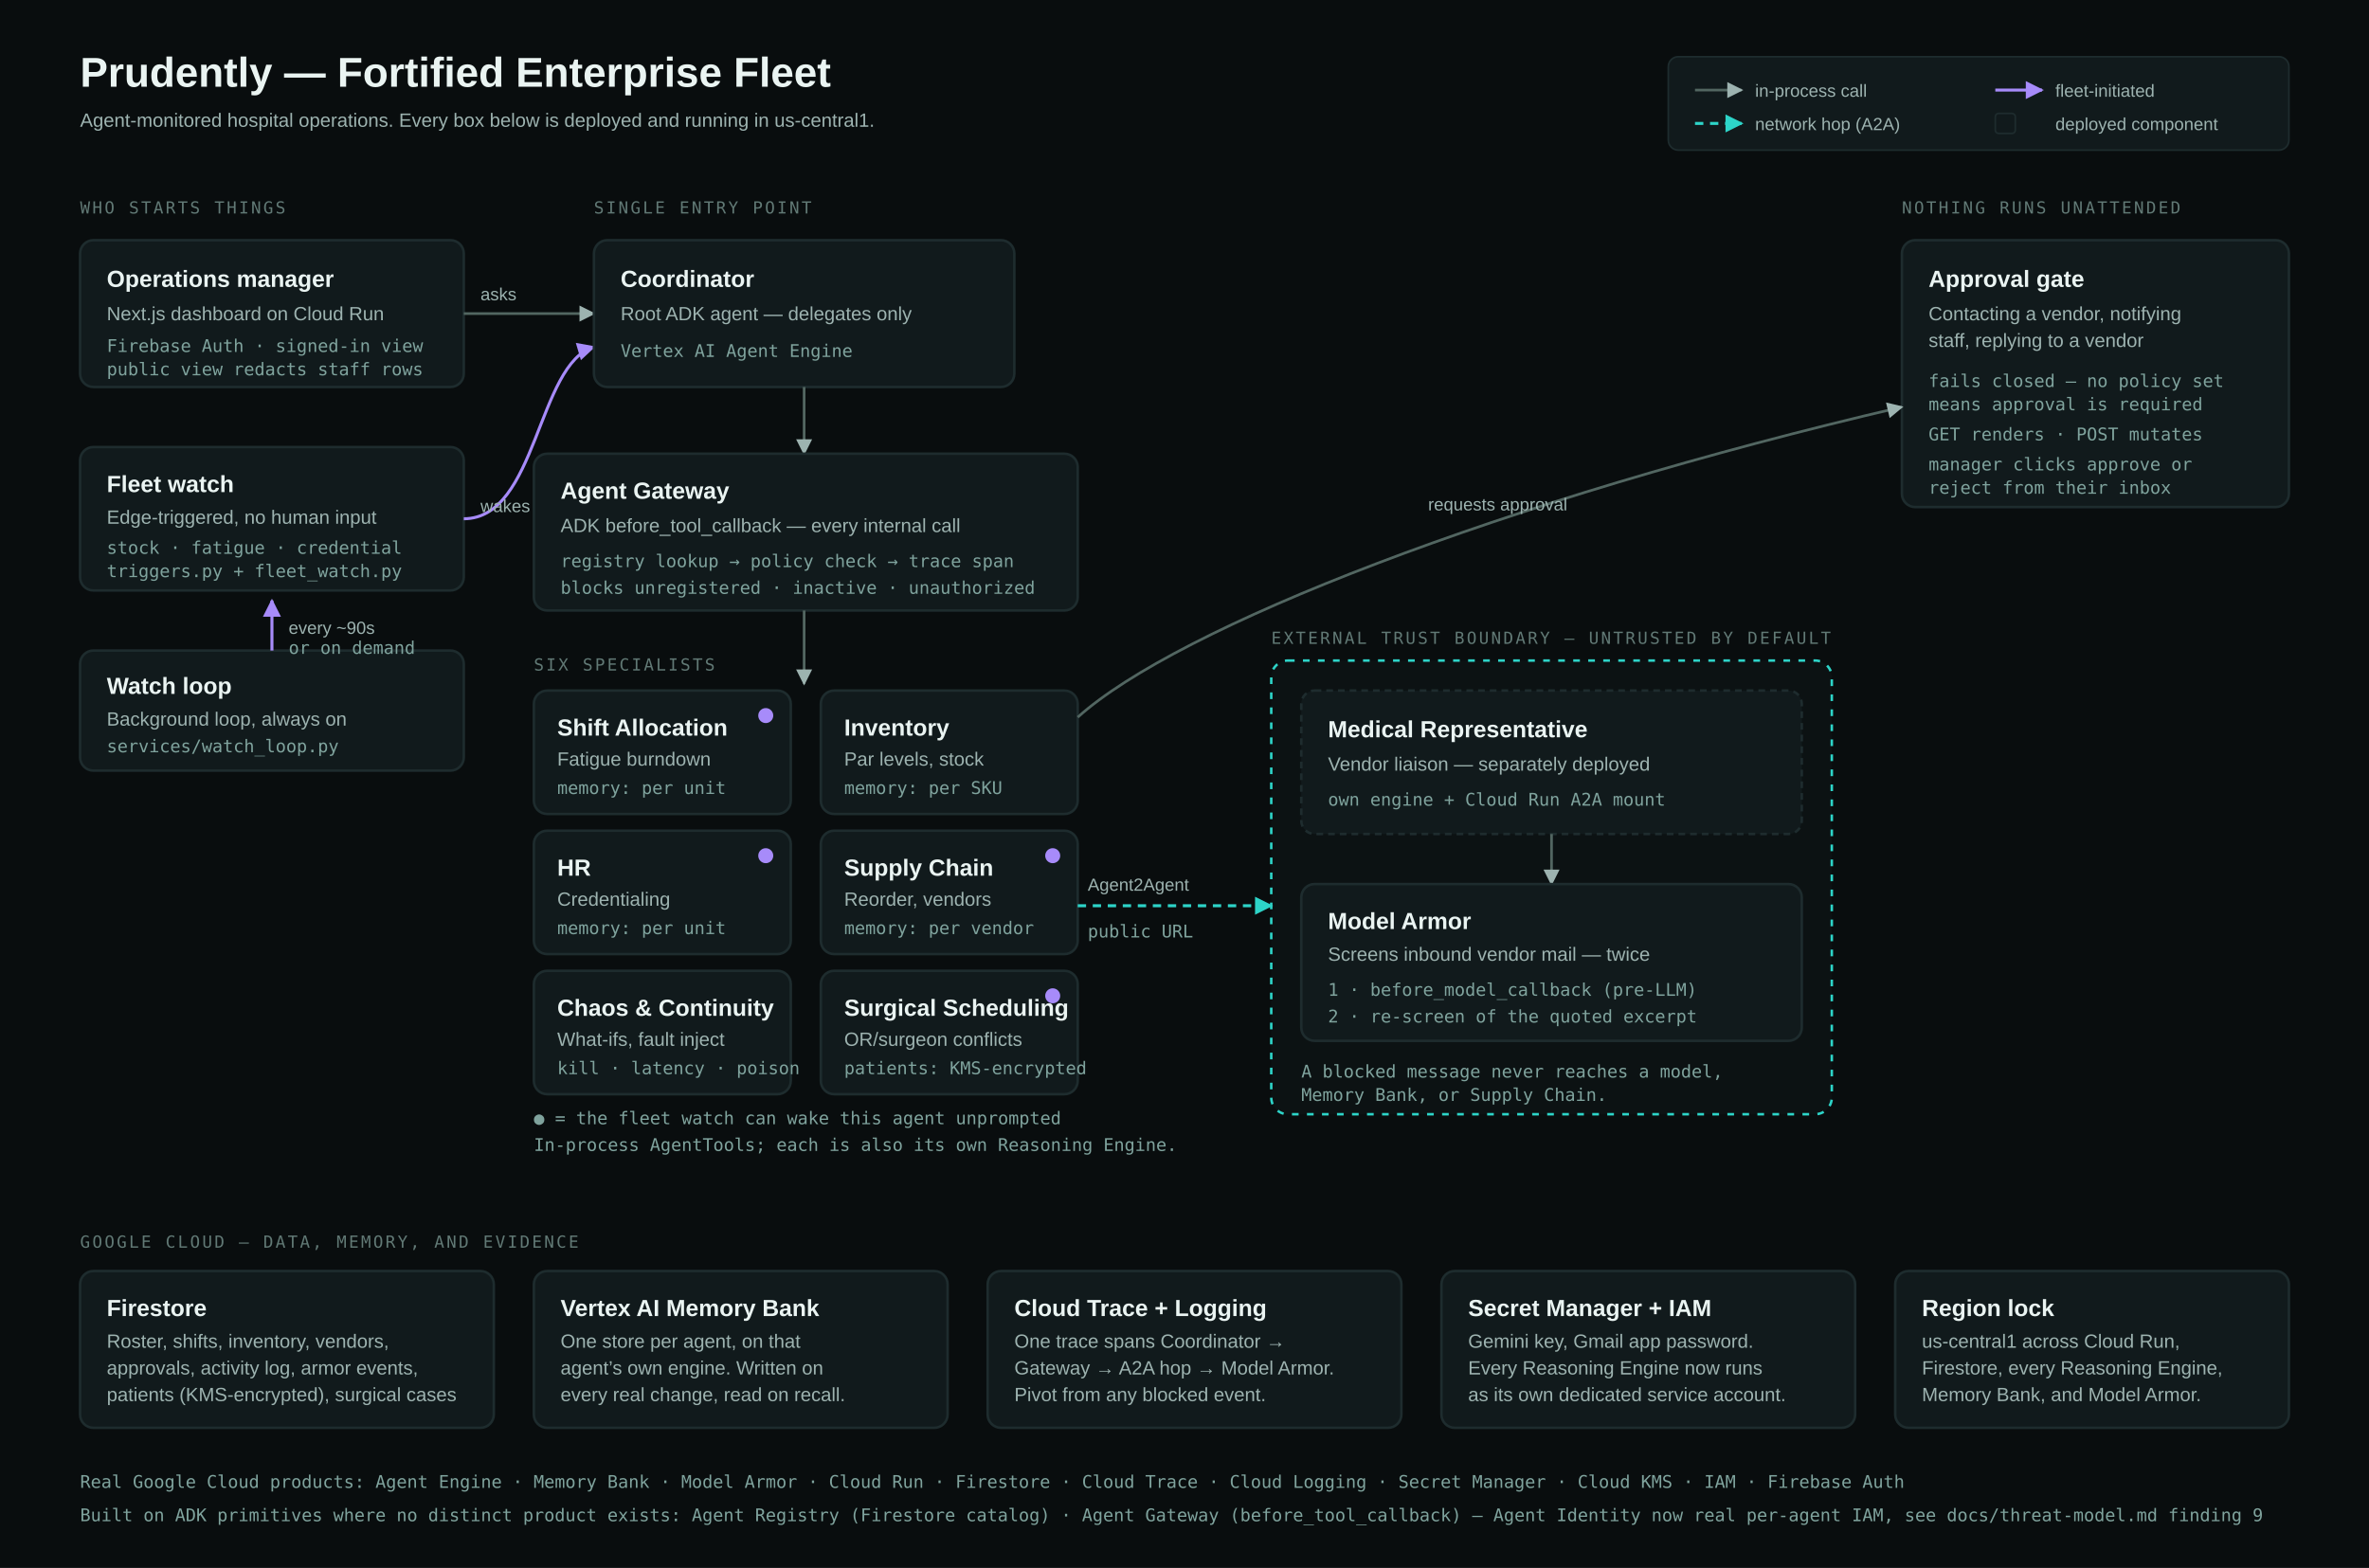
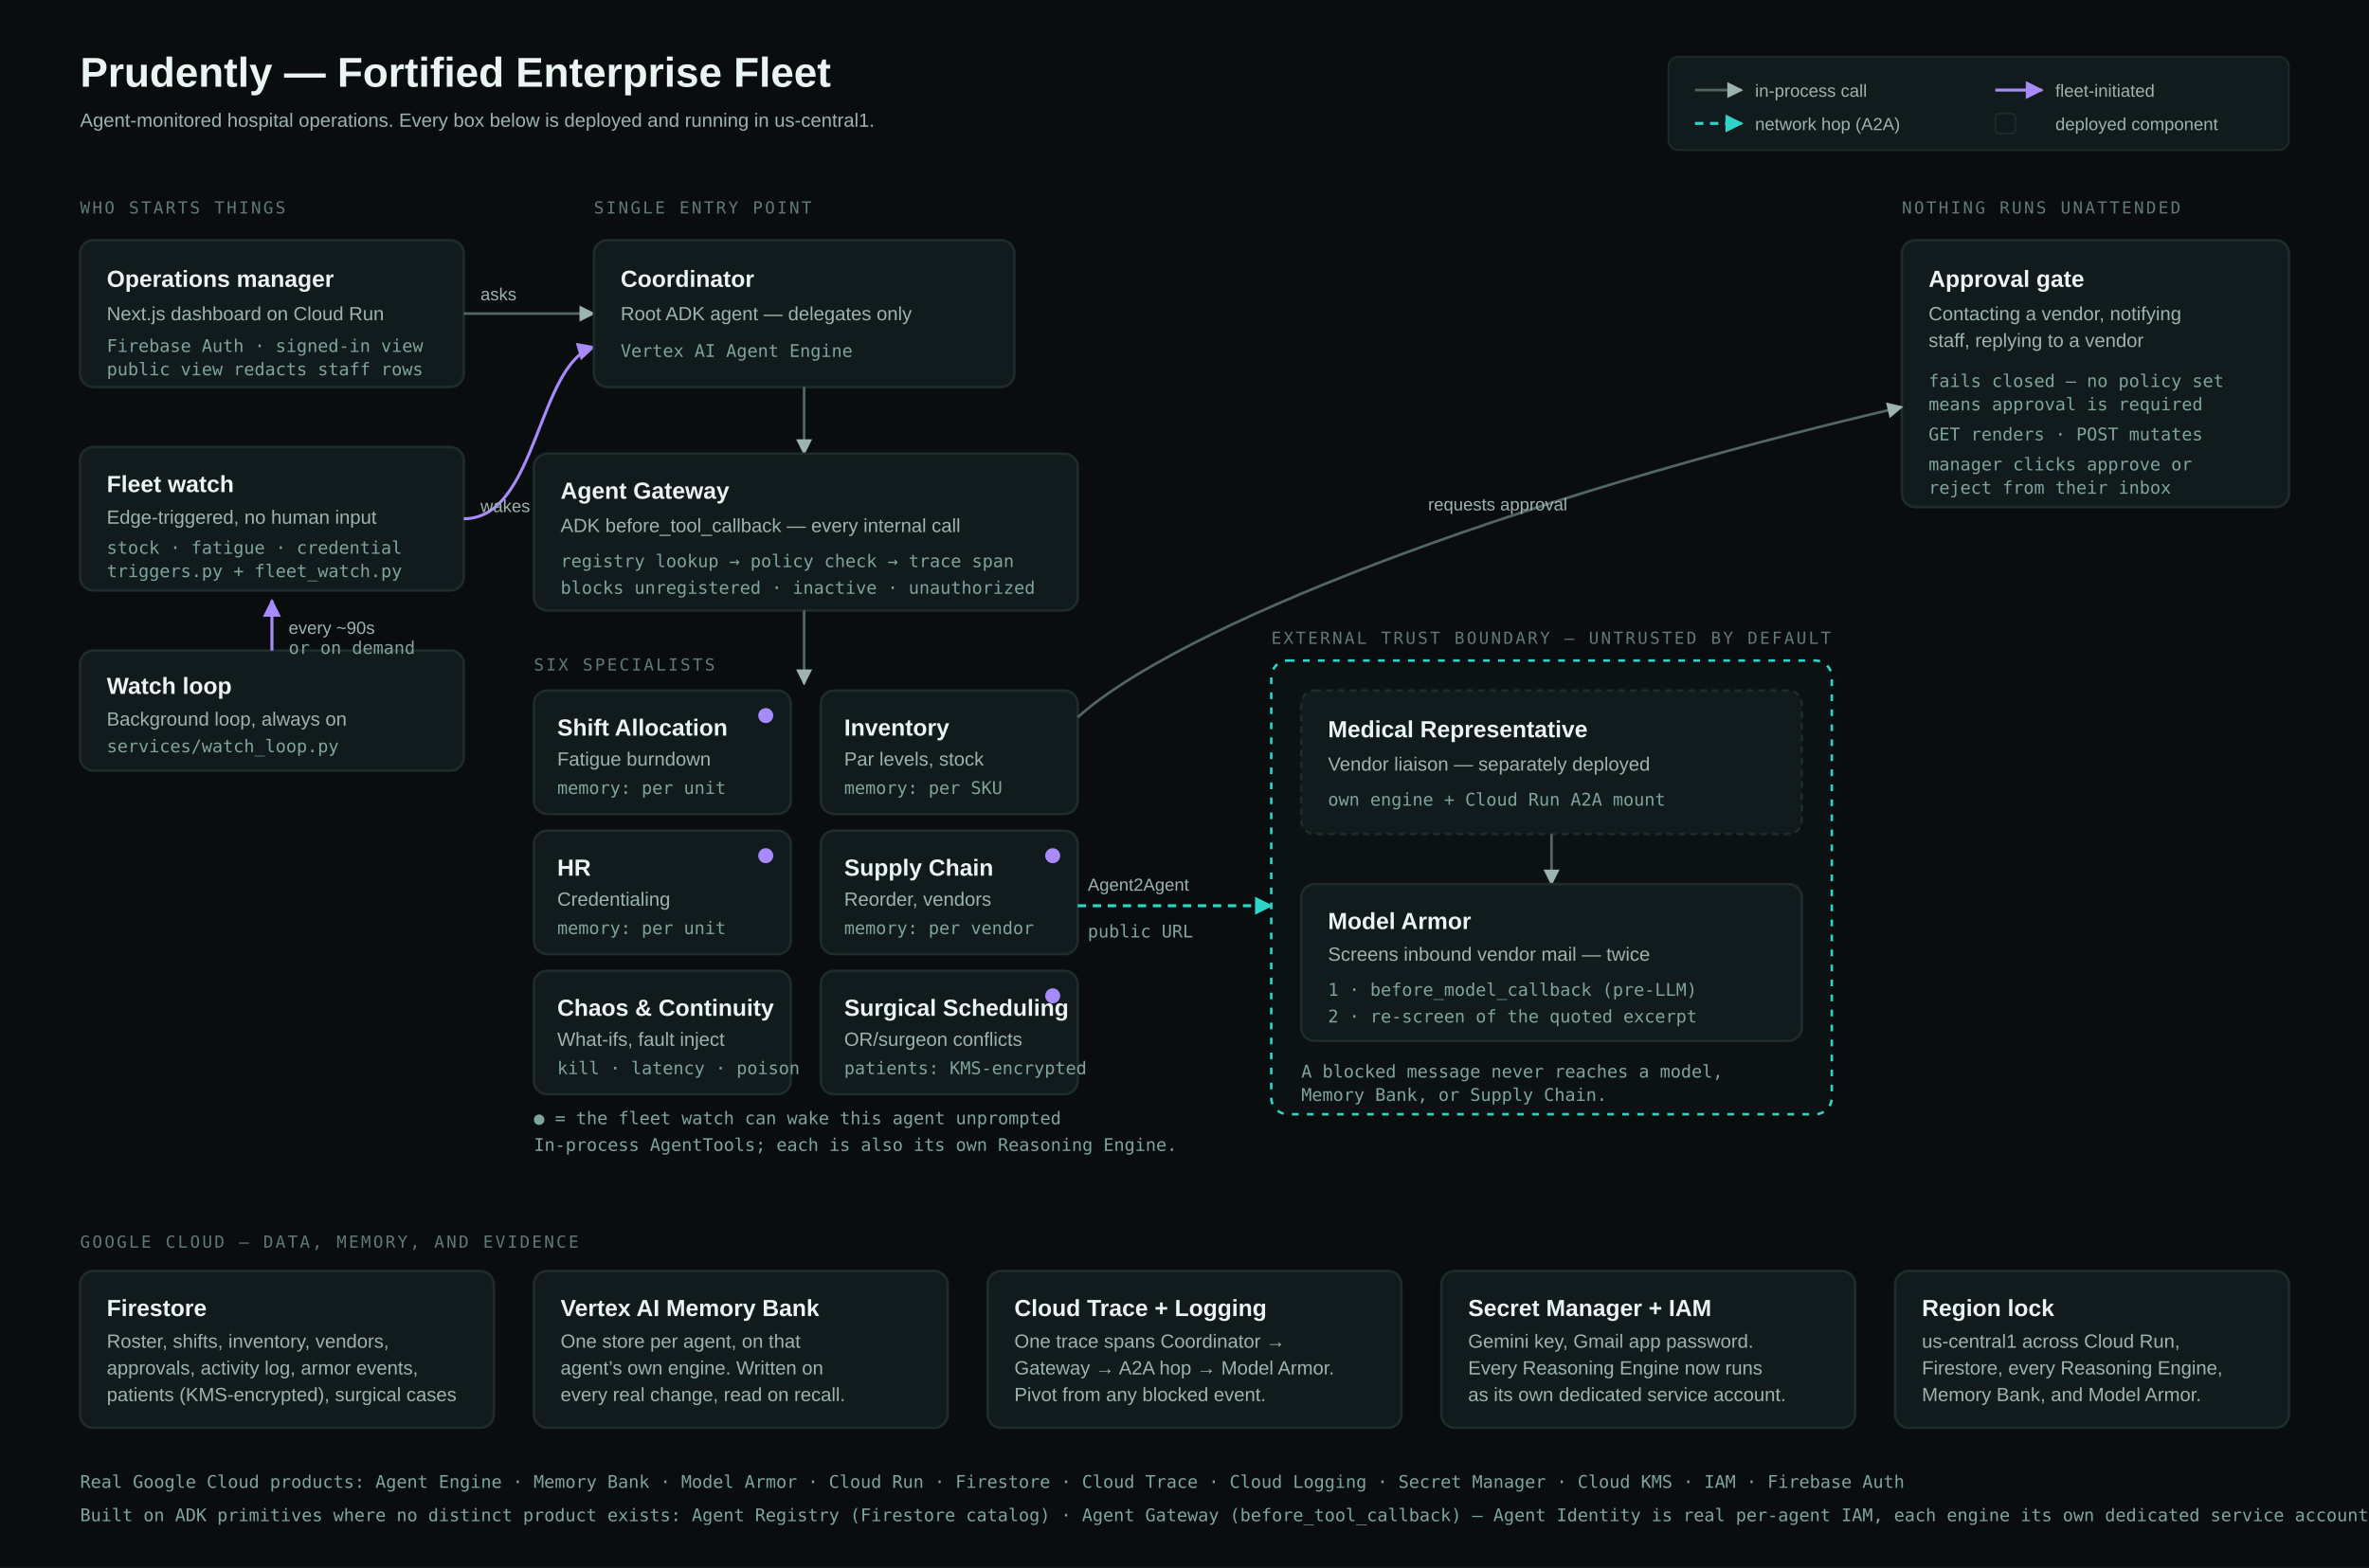
<svg xmlns="http://www.w3.org/2000/svg" viewBox="0 0 1420 940" width="1420" height="940" font-family="'Instrument Sans','Helvetica Neue',Arial,sans-serif">
  <defs>
    <marker id="arrow" viewBox="0 0 10 10" refX="9" refY="5" markerWidth="6" markerHeight="6" orient="auto-start-reverse">
      <path d="M 0 0 L 10 5 L 0 10 z" fill="#9db3b0" />
    </marker>
    <marker id="arrowTeal" viewBox="0 0 10 10" refX="9" refY="5" markerWidth="6" markerHeight="6" orient="auto-start-reverse">
      <path d="M 0 0 L 10 5 L 0 10 z" fill="#2dd4c8" />
    </marker>
    <marker id="arrowIndigo" viewBox="0 0 10 10" refX="9" refY="5" markerWidth="6" markerHeight="6" orient="auto-start-reverse">
      <path d="M 0 0 L 10 5 L 0 10 z" fill="#a78bfa" />
    </marker>
    <style>
      .lbl   { font-size: 10px; letter-spacing: 1.3px; fill: #617975; font-family: 'JetBrains Mono', ui-monospace, monospace; }
      .name  { font-size: 14px; font-weight: 600; fill: #eaf4f2; }
      .sub   { font-size: 11.5px; fill: #9db3b0; }
      .mono  { font-size: 10.5px; fill: #7fa39d; font-family: 'JetBrains Mono', ui-monospace, monospace; }
      .edge  { font-size: 10.5px; fill: #9db3b0; }
      .card  { fill: #111a1c; stroke: #1e2c2e; stroke-width: 1.5; }
      .zone  { fill: #0e1416; fill-opacity: 0.65; stroke: #2dd4c8; stroke-width: 1.5; stroke-dasharray: 4 5; }
      .flow  { stroke: #526661; stroke-width: 1.6; fill: none; }
      .flowT { stroke: #2dd4c8; stroke-width: 1.8; fill: none; }
      .flowI { stroke: #a78bfa; stroke-width: 1.8; fill: none; }
    </style>
  </defs>
  <rect width="1420" height="940" fill="#090d0e" />
  <text x="48" y="52" font-size="25" font-weight="700" fill="#eaf4f2">Prudently — Fortified Enterprise Fleet</text>
  <text x="48" y="76" class="sub" font-size="13">Agent-monitored hospital operations. Every box below is deployed and running in us-central1.</text>
  <g transform="translate(1000,34)">
    <rect x="0" y="0" width="372" height="56" rx="6" fill="#111a1c" stroke="#1e2c2e" />
    <line x1="16" y1="20" x2="44" y2="20" class="flow" marker-end="url(#arrow)" />
    <text x="52" y="24" class="edge">in-process call</text>
    <line x1="16" y1="40" x2="44" y2="40" class="flowT" stroke-dasharray="5 4" marker-end="url(#arrowTeal)" />
    <text x="52" y="44" class="edge">network hop (A2A)</text>
    <line x1="196" y1="20" x2="224" y2="20" class="flowI" marker-end="url(#arrowIndigo)" />
    <text x="232" y="24" class="edge">fleet-initiated</text>
    <rect x="196" y="34" width="12" height="12" rx="2" fill="#111a1c" stroke="#1e2c2e" />
    <text x="232" y="44" class="edge">deployed component</text>
  </g>
  <text x="48" y="128" class="lbl">WHO STARTS THINGS</text>
  <g transform="translate(48,144)">
    <rect class="card" x="0" y="0" width="230" height="88" rx="8" />
    <text x="16" y="28" class="name">Operations manager</text>
    <text x="16" y="48" class="sub">Next.js dashboard on Cloud Run</text>
    <text x="16" y="67" class="mono">Firebase Auth · signed-in view</text>
    <text x="16" y="81" class="mono">public view redacts staff rows</text>
  </g>
  <g transform="translate(48,268)">
    <rect class="card" x="0" y="0" width="230" height="86" rx="8" stroke="#a78bfa" />
    <text x="16" y="27" class="name" fill="#a78bfa">Fleet watch</text>
    <text x="16" y="46" class="sub">Edge-triggered, no human input</text>
    <text x="16" y="64" class="mono">stock · fatigue · credential</text>
    <text x="16" y="78" class="mono">triggers.py + fleet_watch.py</text>
  </g>
  <g transform="translate(48,390)">
    <rect class="card" x="0" y="0" width="230" height="72" rx="8" />
    <text x="16" y="26" class="name" font-size="13">Watch loop</text>
    <text x="16" y="45" class="sub" font-size="10.5">Background loop, always on</text>
    <text x="16" y="61" class="mono" font-size="9.5">services/watch_loop.py</text>
  </g>
  <line x1="163" y1="390" x2="163" y2="360" class="flowI" marker-end="url(#arrowIndigo)" />
  <text x="173" y="380" class="edge" fill="#a78bfa">every ~90s</text>
  <text x="173" y="392" class="mono" font-size="9">or on demand</text>
  <line x1="278" y1="188" x2="356" y2="188" class="flow" marker-end="url(#arrow)" />
  <text x="288" y="180" class="edge">asks</text>
  <path d="M 278 311 C 322 311 322 218 356 208" class="flowI" marker-end="url(#arrowIndigo)" />
  <text x="288" y="307" class="edge" fill="#a78bfa">wakes an agent</text>
  <text x="356" y="128" class="lbl">SINGLE ENTRY POINT</text>
  <g transform="translate(356,144)">
    <rect class="card" x="0" y="0" width="252" height="88" rx="8" stroke="#2dd4c8" stroke-width="2" />
    <text x="16" y="28" class="name">Coordinator</text>
    <text x="16" y="48" class="sub">Root ADK agent — delegates only</text>
    <text x="16" y="70" class="mono">Vertex AI Agent Engine</text>
  </g>
  <line x1="482" y1="232" x2="482" y2="272" class="flow" marker-end="url(#arrow)" />
  <g transform="translate(320,272)">
    <rect class="card" x="0" y="0" width="326" height="94" rx="8" />
    <text x="16" y="27" class="name">Agent Gateway</text>
    <text x="16" y="47" class="sub">ADK before_tool_callback — every internal call</text>
    <text x="16" y="68" class="mono">registry lookup → policy check → trace span</text>
    <text x="16" y="84" class="mono">blocks unregistered · inactive · unauthorized</text>
  </g>
  <line x1="482" y1="366" x2="482" y2="410" class="flow" marker-end="url(#arrow)" />
  <text x="320" y="402" class="lbl">SIX SPECIALISTS</text>
  <g transform="translate(320,414)">
    <rect class="card" x="0" y="0" width="154" height="74" rx="8" />
    <text x="14" y="27" class="name" font-size="13">Shift Allocation</text>
    <text x="14" y="45" class="sub" font-size="10.5">Fatigue burndown</text>
    <text x="14" y="62" class="mono" font-size="9.5">memory: per unit</text>
    <circle cx="139" cy="15" r="4.5" fill="#a78bfa" />
  </g>
  <g transform="translate(492,414)">
    <rect class="card" x="0" y="0" width="154" height="74" rx="8" />
    <text x="14" y="27" class="name" font-size="13">Inventory</text>
    <text x="14" y="45" class="sub" font-size="10.5">Par levels, stock</text>
    <text x="14" y="62" class="mono" font-size="9.5">memory: per SKU</text>
  </g>
  <g transform="translate(320,498)">
    <rect class="card" x="0" y="0" width="154" height="74" rx="8" />
    <text x="14" y="27" class="name" font-size="13">HR</text>
    <text x="14" y="45" class="sub" font-size="10.5">Credentialing</text>
    <text x="14" y="62" class="mono" font-size="9.5">memory: per unit</text>
    <circle cx="139" cy="15" r="4.5" fill="#a78bfa" />
  </g>
  <g transform="translate(492,498)">
    <rect class="card" x="0" y="0" width="154" height="74" rx="8" />
    <text x="14" y="27" class="name" font-size="13">Supply Chain</text>
    <text x="14" y="45" class="sub" font-size="10.5">Reorder, vendors</text>
    <text x="14" y="62" class="mono" font-size="9.5">memory: per vendor</text>
    <circle cx="139" cy="15" r="4.5" fill="#a78bfa" />
  </g>
  <g transform="translate(320,582)">
    <rect class="card" x="0" y="0" width="154" height="74" rx="8" />
    <text x="14" y="27" class="name" font-size="12">Chaos &amp; Continuity</text>
    <text x="14" y="45" class="sub" font-size="10.5">What-ifs, fault inject</text>
    <text x="14" y="62" class="mono" font-size="9.5">kill · latency · poison</text>
  </g>
  <g transform="translate(492,582)">
    <rect class="card" x="0" y="0" width="154" height="74" rx="8" />
    <text x="14" y="27" class="name" font-size="12">Surgical Scheduling</text>
    <text x="14" y="45" class="sub" font-size="10.5">OR/surgeon conflicts</text>
    <text x="14" y="62" class="mono" font-size="9.5">patients: KMS-encrypted</text>
    <circle cx="139" cy="15" r="4.5" fill="#a78bfa" />
  </g>
  <text x="320" y="674" class="mono" font-size="9.5">● = the fleet watch can wake this agent unprompted</text>
  <text x="320" y="690" class="mono" font-size="9.5">In-process AgentTools; each is also its own Reasoning Engine.</text>
  <rect class="zone" x="762" y="396" width="336" height="272" rx="10" />
  <text x="762" y="386" class="lbl" fill="#2dd4c8">EXTERNAL TRUST BOUNDARY — UNTRUSTED BY DEFAULT</text>
  <line x1="646" y1="543" x2="762" y2="543" class="flowT" stroke-dasharray="5 4" marker-end="url(#arrowTeal)" />
  <text x="652" y="534" class="edge" fill="#2dd4c8">Agent2Agent</text>
  <text x="652" y="562" class="mono" font-size="9.5">public URL</text>
  <g transform="translate(780,414)">
    <rect class="card" x="0" y="0" width="300" height="86" rx="8" stroke="#2dd4c8" stroke-dasharray="4 3" />
    <text x="16" y="28" class="name">Medical Representative</text>
    <text x="16" y="48" class="sub">Vendor liaison — separately deployed</text>
    <text x="16" y="69" class="mono">own engine + Cloud Run A2A mount</text>
  </g>
  <line x1="930" y1="500" x2="930" y2="530" class="flow" marker-end="url(#arrow)" />
  <g transform="translate(780,530)">
    <rect class="card" x="0" y="0" width="300" height="94" rx="8" stroke="#ff6b5c" />
    <text x="16" y="27" class="name" fill="#ff6b5c">Model Armor</text>
    <text x="16" y="46" class="sub">Screens inbound vendor mail — twice</text>
    <text x="16" y="67" class="mono">1 · before_model_callback (pre-LLM)</text>
    <text x="16" y="83" class="mono">2 · re-screen of the quoted excerpt</text>
  </g>
  <text x="780" y="646" class="mono" font-size="9.5" fill="#ff6b5c">A blocked message never reaches a model,</text>
  <text x="780" y="660" class="mono" font-size="9.5" fill="#ff6b5c">Memory Bank, or Supply Chain.</text>
  <text x="1140" y="128" class="lbl">NOTHING RUNS UNATTENDED</text>
  <g transform="translate(1140,144)">
    <rect class="card" x="0" y="0" width="232" height="160" rx="8" />
    <text x="16" y="28" class="name">Approval gate</text>
    <text x="16" y="48" class="sub">Contacting a vendor, notifying</text>
    <text x="16" y="64" class="sub">staff, replying to a vendor</text>
    <text x="16" y="88" class="mono">fails closed — no policy set</text>
    <text x="16" y="102" class="mono">means approval is required</text>
    <text x="16" y="120" class="mono">GET renders · POST mutates</text>
    <text x="16" y="138" class="mono">manager clicks approve or</text>
    <text x="16" y="152" class="mono">reject from their inbox</text>
  </g>
  <path d="M 646 430 C 706 376 900 300 1140 244" class="flow" marker-end="url(#arrow)" />
  <text x="856" y="306" class="edge">requests approval</text>
  <text x="48" y="748" class="lbl">GOOGLE CLOUD — DATA, MEMORY, AND EVIDENCE</text>
  <g transform="translate(48,762)">
    <rect class="card" x="0" y="0" width="248" height="94" rx="8" />
    <text x="16" y="27" class="name" font-size="13">Firestore</text>
    <text x="16" y="46" class="sub" font-size="10.5">Roster, shifts, inventory, vendors,</text>
    <text x="16" y="62" class="sub" font-size="10.5">approvals, activity log, armor events,</text>
    <text x="16" y="78" class="sub" font-size="10.5">patients (KMS-encrypted), surgical cases</text>
  </g>
  <g transform="translate(320,762)">
    <rect class="card" x="0" y="0" width="248" height="94" rx="8" />
    <text x="16" y="27" class="name" font-size="13">Vertex AI Memory Bank</text>
    <text x="16" y="46" class="sub" font-size="10.5">One store per agent, on that</text>
    <text x="16" y="62" class="sub" font-size="10.5">agent’s own engine. Written on</text>
    <text x="16" y="78" class="sub" font-size="10.5">every real change, read on recall.</text>
  </g>
  <g transform="translate(592,762)">
    <rect class="card" x="0" y="0" width="248" height="94" rx="8" />
    <text x="16" y="27" class="name" font-size="13">Cloud Trace + Logging</text>
    <text x="16" y="46" class="sub" font-size="10.5">One trace spans Coordinator →</text>
    <text x="16" y="62" class="sub" font-size="10.5">Gateway → A2A hop → Model Armor.</text>
    <text x="16" y="78" class="sub" font-size="10.5">Pivot from any blocked event.</text>
  </g>
  <g transform="translate(864,762)">
    <rect class="card" x="0" y="0" width="248" height="94" rx="8" />
    <text x="16" y="27" class="name" font-size="13">Secret Manager + IAM</text>
    <text x="16" y="46" class="sub" font-size="10.5">Gemini key, Gmail app password.</text>
    <text x="16" y="62" class="sub" font-size="10.5">Every Reasoning Engine now runs</text>
    <text x="16" y="78" class="sub" font-size="10.5">as its own dedicated service account.</text>
  </g>
  <g transform="translate(1136,762)">
    <rect class="card" x="0" y="0" width="236" height="94" rx="8" />
    <text x="16" y="27" class="name" font-size="13">Region lock</text>
    <text x="16" y="46" class="sub" font-size="10.5">us-central1 across Cloud Run,</text>
    <text x="16" y="62" class="sub" font-size="10.5">Firestore, every Reasoning Engine,</text>
    <text x="16" y="78" class="sub" font-size="10.5">Memory Bank, and Model Armor.</text>
  </g>
  <text x="48" y="892" class="mono" font-size="10">Real Google Cloud products: Agent Engine · Memory Bank · Model Armor · Cloud Run · Firestore · Cloud Trace · Cloud Logging · Secret Manager · Cloud KMS · IAM · Firebase Auth</text>
-   <text x="48" y="912" class="mono" font-size="10">Built on ADK primitives where no distinct product exists: Agent Registry (Firestore catalog) · Agent Gateway (before_tool_callback) — Agent Identity now real per-agent IAM, see docs/threat-model.md finding 9</text>
+   <text x="48" y="912" class="mono" font-size="10">Built on ADK primitives where no distinct product exists: Agent Registry (Firestore catalog) · Agent Gateway (before_tool_callback) — Agent Identity is real per-agent IAM, each engine its own dedicated service account</text>
</svg>
